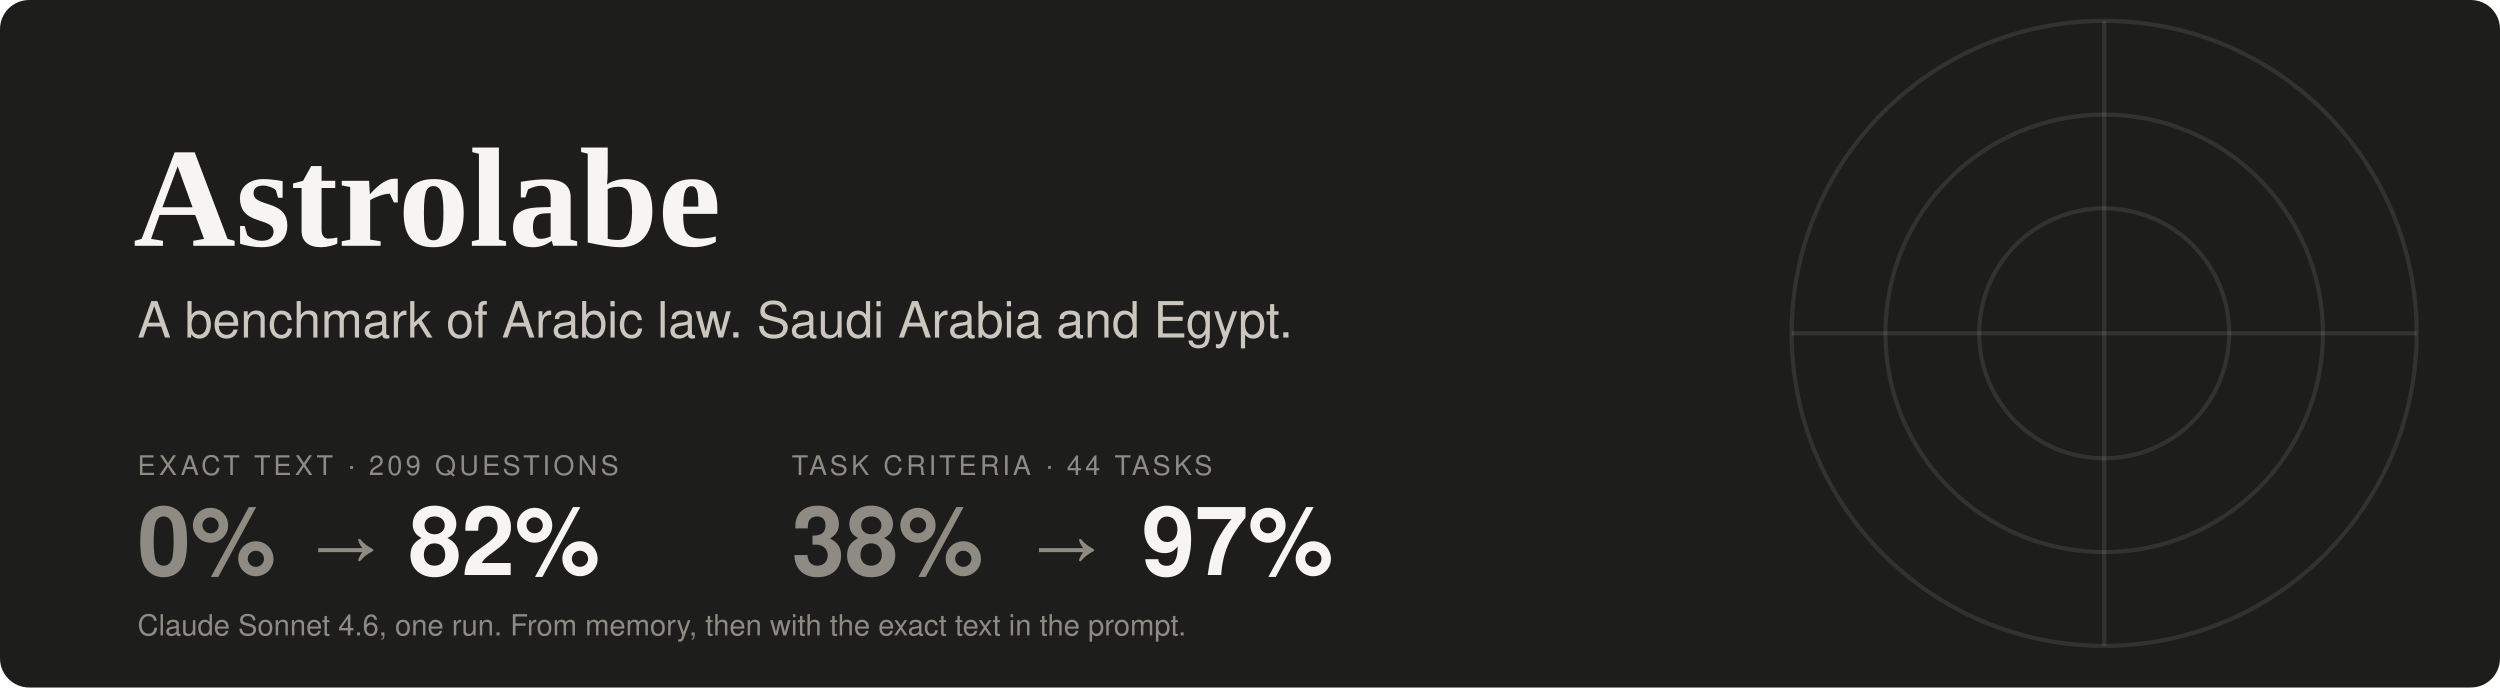
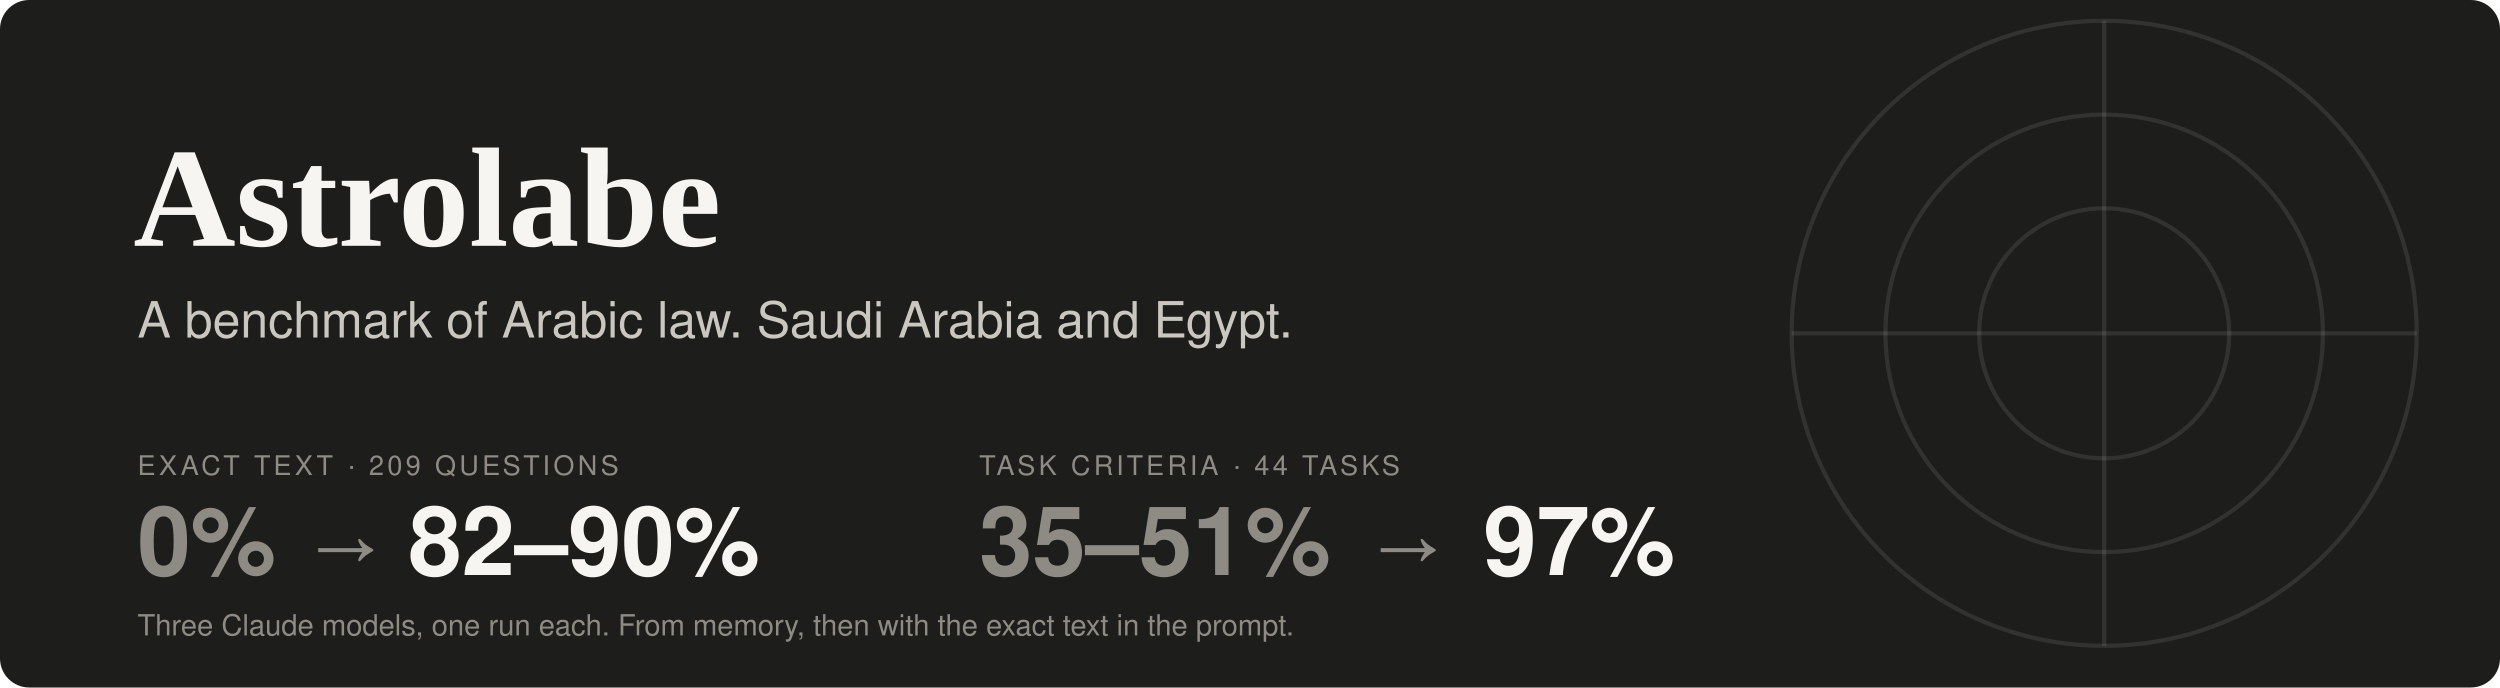
- <svg xmlns="http://www.w3.org/2000/svg" width="1200" height="330" viewBox="0 0 1200 330" role="img" aria-label="Astrolabe: a benchmark of Arabic law. Exact text from memory 0%, with the text 82%.">
+ <svg xmlns="http://www.w3.org/2000/svg" width="1200" height="330" viewBox="0 0 1200 330" role="img" aria-label="Astrolabe: a benchmark of Arabic law. Three Claude models. Exact text from memory 0%, with the text 82 to 90%.">
  <rect width="1200" height="330" rx="14" fill="#1d1d1b" />
  <g fill="none" stroke="#f6f5f1" stroke-opacity=".10" stroke-width="2">
    <circle cx="1010" cy="160" r="150" />
    <circle cx="1010" cy="160" r="105" />
    <circle cx="1010" cy="160" r="60" />
    <line x1="860" y1="160" x2="1160" y2="160" />
    <line x1="1010" y1="10" x2="1010" y2="310" />
  </g>
  <text x="64" y="118" font-family="Georgia, 'Times New Roman', serif" font-size="68" font-weight="700" fill="#f6f5f1">Astrolabe</text>
  <text x="66" y="162" font-family="-apple-system, 'Segoe UI', Helvetica, Arial, sans-serif" font-size="24" fill="#c9c7bf">A benchmark of Arabic law. Saudi Arabia and Egypt.</text>
  <g font-family="-apple-system, 'Segoe UI', Helvetica, Arial, sans-serif">
    <text x="66" y="228" font-size="13" letter-spacing="1.6" fill="#8d8b84">EXACT TEXT · 209 QUESTIONS</text>
    <text x="66" y="276" font-size="46" font-weight="700" fill="#8d8b84">0%</text>
    <text x="150" y="274" font-size="32" fill="#8d8b84">→</text>
-     <text x="196" y="276" font-size="46" font-weight="700" fill="#f6f5f1">82%</text>
-     <text x="380" y="228" font-size="13" letter-spacing="1.6" fill="#8d8b84">TASK CRITERIA · 44 TASKS</text>
-     <text x="380" y="276" font-size="46" font-weight="700" fill="#8d8b84">38%</text>
-     <text x="496" y="274" font-size="32" fill="#8d8b84">→</text>
-     <text x="548" y="276" font-size="46" font-weight="700" fill="#f6f5f1">97%</text>
-     <text x="66" y="305" font-size="14" fill="#8d8b84">Claude Sonnet 4.6, one run. From memory, then with the exact text in the prompt.</text>
+     <text x="196" y="276" font-size="46" font-weight="700" fill="#f6f5f1">82–90%</text>
+     <text x="470" y="228" font-size="13" letter-spacing="1.6" fill="#8d8b84">TASK CRITERIA · 44 TASKS</text>
+     <text x="470" y="276" font-size="46" font-weight="700" fill="#8d8b84">35–51%</text>
+     <text x="660" y="274" font-size="32" fill="#8d8b84">→</text>
+     <text x="712" y="276" font-size="46" font-weight="700" fill="#f6f5f1">97%</text>
+     <text x="66" y="305" font-size="14" fill="#8d8b84">Three Claude models, one run each. From memory, then with the exact text in the prompt.</text>
  </g>
</svg>
